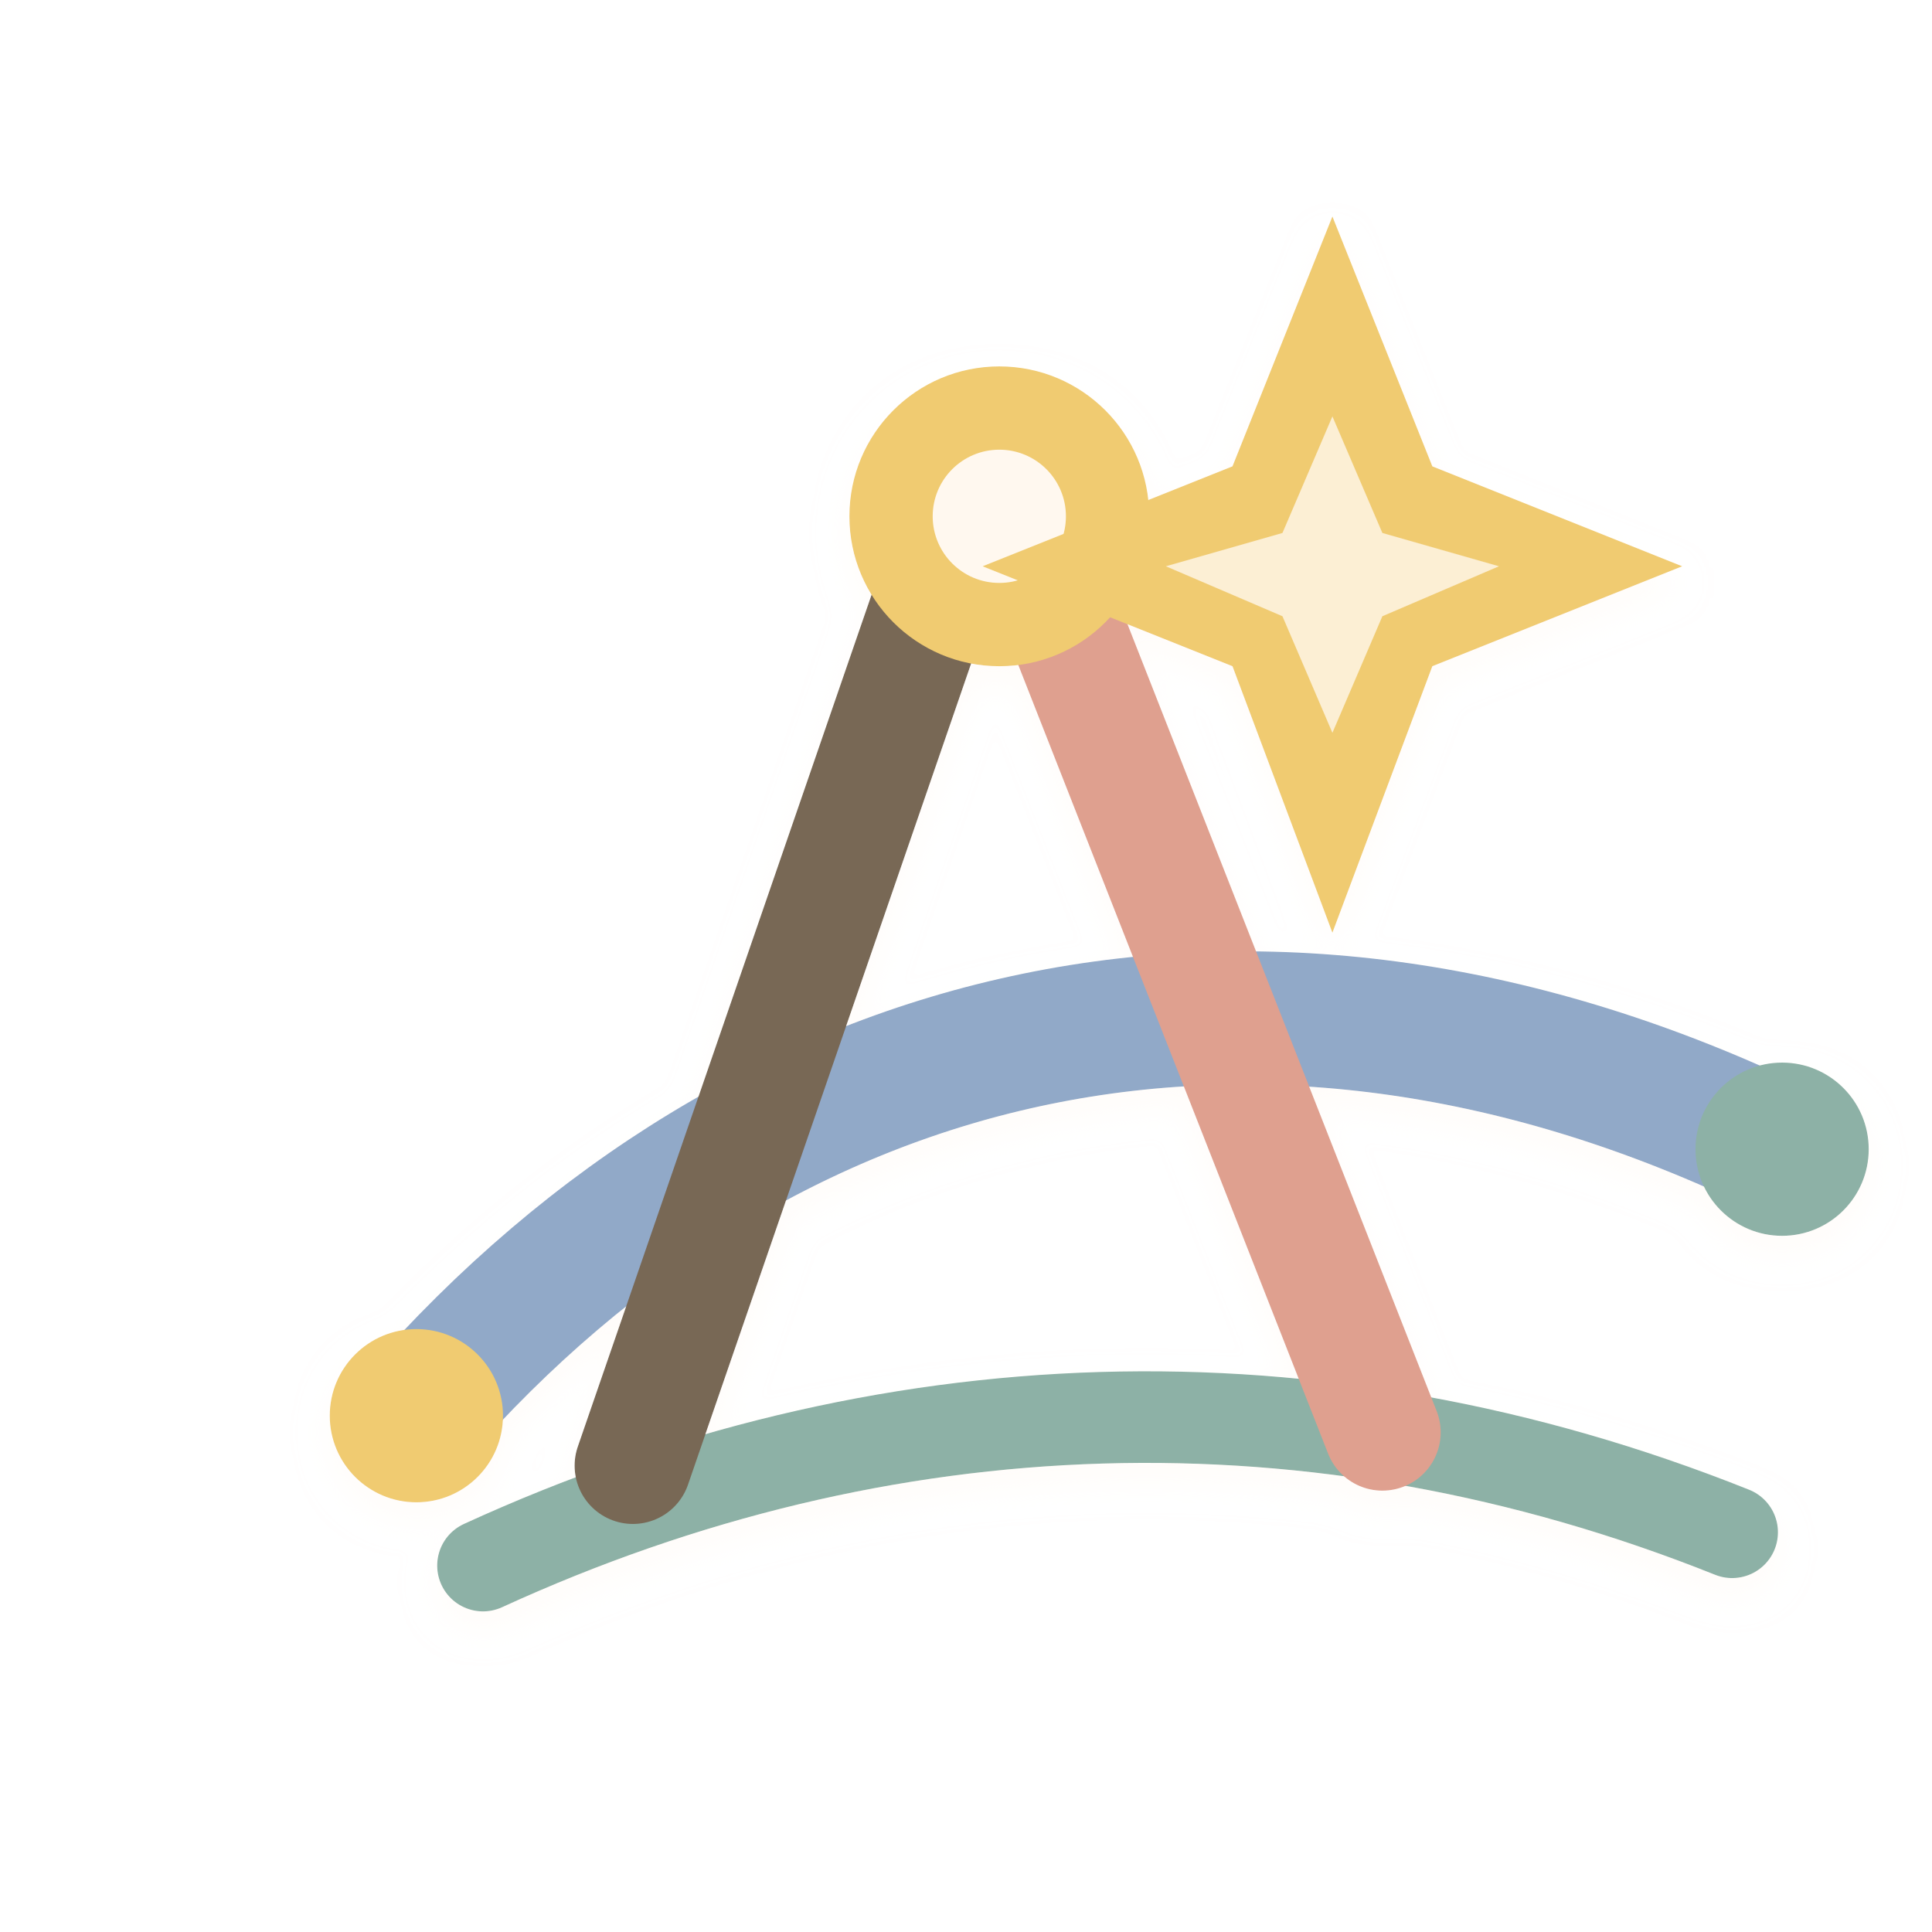
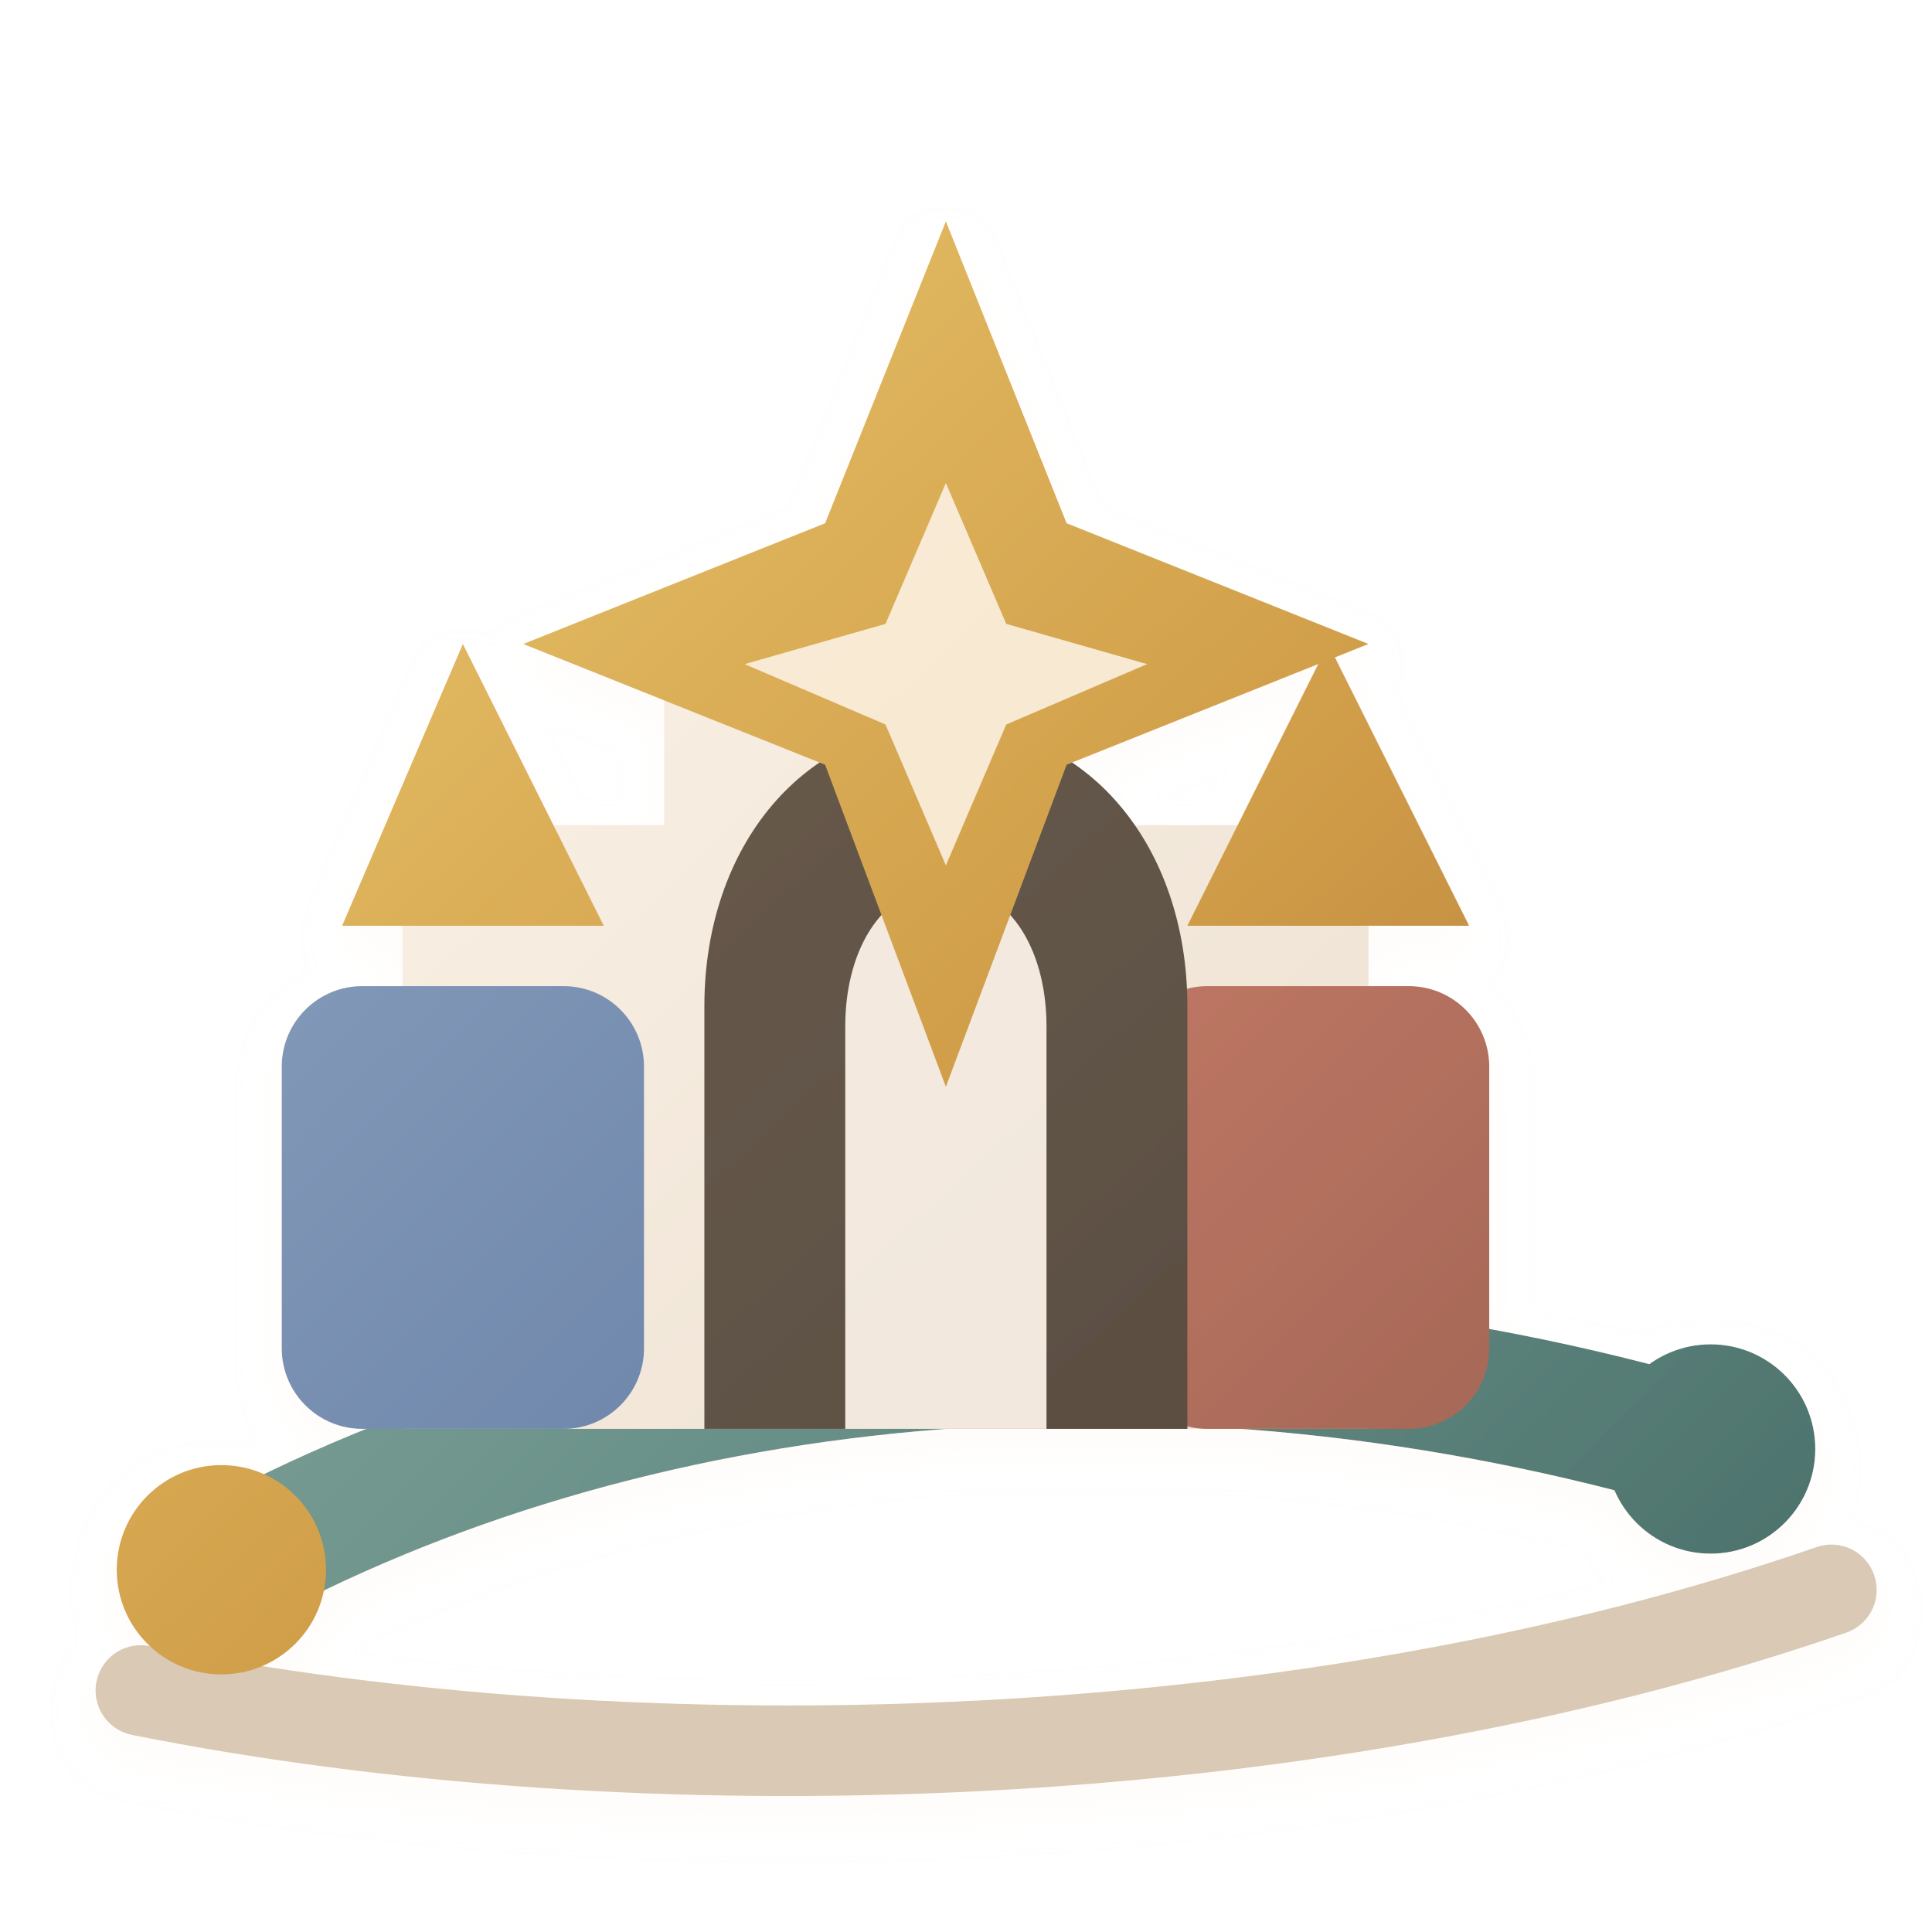
- <svg xmlns="http://www.w3.org/2000/svg" width="128" height="128" viewBox="6 6 116 116" role="img" aria-label="Imagineer icon">
+ <svg xmlns="http://www.w3.org/2000/svg" width="128" height="128" viewBox="20 18 96 94" role="img" aria-label="Imagineer icon">
  <defs>
-     <filter id="d" x="-35%" y="-35%" width="170%" height="170%">
-       <feDropShadow dx="0" dy="10" stdDeviation="6" flood-color="#2b211d" flood-opacity=".15" />
+     <filter id="d" x="-35%" y="-35%" width="170%" height="170%" color-interpolation-filters="sRGB">
+       <feDropShadow dx="0" dy="10" stdDeviation="6" flood-color="#2b211d" flood-opacity=".14" />
      <feDropShadow dx="0" dy="1" stdDeviation="1" flood-color="#fffaf4" flood-opacity=".5" />
    </filter>
-     <linearGradient id="blue" x1="16" y1="18" x2="108" y2="112">
-       <stop stop-color="#91a9c8" />
-       <stop offset=".58" stop-color="#5f7fa5" />
-       <stop offset="1" stop-color="#344d73" />
+     <linearGradient id="blue" x1="18" y1="18" x2="112" y2="112" gradientUnits="userSpaceOnUse">
+       <stop stop-color="#9fb1cc" />
+       <stop offset=".58" stop-color="#6d86aa" />
+       <stop offset="1" stop-color="#465c80" />
    </linearGradient>
-     <linearGradient id="gold" x1="20" y1="16" x2="108" y2="112">
-       <stop stop-color="#f0cb71" />
-       <stop offset=".58" stop-color="#c58c42" />
-       <stop offset="1" stop-color="#8a5e2f" />
+     <linearGradient id="gold" x1="18" y1="14" x2="110" y2="112" gradientUnits="userSpaceOnUse">
+       <stop stop-color="#f3d77a" />
+       <stop offset=".58" stop-color="#cf9b47" />
+       <stop offset="1" stop-color="#9b6936" />
    </linearGradient>
-     <linearGradient id="teal" x1="18" y1="20" x2="108" y2="112">
-       <stop stop-color="#8db1a6" />
-       <stop offset=".56" stop-color="#5d877f" />
-       <stop offset="1" stop-color="#3b625e" />
+     <linearGradient id="teal" x1="16" y1="20" x2="112" y2="114" gradientUnits="userSpaceOnUse">
+       <stop stop-color="#9cb9af" />
+       <stop offset=".56" stop-color="#6b928a" />
+       <stop offset="1" stop-color="#426762" />
    </linearGradient>
-     <linearGradient id="clay" x1="18" y1="18" x2="108" y2="114">
-       <stop stop-color="#dfa08f" />
-       <stop offset=".55" stop-color="#bf765f" />
-       <stop offset="1" stop-color="#895544" />
+     <linearGradient id="clay" x1="18" y1="18" x2="110" y2="112" gradientUnits="userSpaceOnUse">
+       <stop stop-color="#e0a092" />
+       <stop offset=".56" stop-color="#bf7764" />
+       <stop offset="1" stop-color="#8d594a" />
    </linearGradient>
-     <linearGradient id="line" x1="18" y1="14" x2="108" y2="116">
-       <stop stop-color="#786755" />
-       <stop offset="1" stop-color="#4c4035" />
+     <linearGradient id="stone" x1="24" y1="24" x2="106" y2="110" gradientUnits="userSpaceOnUse">
+       <stop stop-color="#fff7ee" />
+       <stop offset="1" stop-color="#e7dac8" />
+     </linearGradient>
+     <linearGradient id="ink" x1="24" y1="20" x2="108" y2="112" gradientUnits="userSpaceOnUse">
+       <stop stop-color="#756555" />
+       <stop offset="1" stop-color="#4f453a" />
    </linearGradient>
  </defs>
  <g filter="url(#d)">
-     <path d="M31 91c21-24 51-31 82-16" fill="none" stroke="url(#blue)" stroke-width="8" stroke-linecap="round" />
-     <path d="M35 100c24-11 50-12 75-2" fill="none" stroke="url(#teal)" stroke-width="5.5" stroke-linecap="round" />
-     <path d="M64 36 44 94" fill="none" stroke="url(#line)" stroke-width="7" stroke-linecap="round" />
-     <path d="M67 36 89 92" fill="none" stroke="url(#clay)" stroke-width="7" stroke-linecap="round" />
-     <circle cx="66" cy="37" r="9" fill="url(#gold)" />
-     <circle cx="66" cy="37" r="4" fill="#fff8ef" />
-     <path d="M86 19 92 34 107 40 92 46 86 62 80 46 65 40 80 34z" fill="url(#gold)" />
-     <path d="M86 31 89 38 96 40 89 43 86 50 83 43 76 40 83 38z" fill="#fff8ef" opacity=".78" />
-     <circle cx="31" cy="91" r="5.2" fill="url(#gold)" />
-     <circle cx="113" cy="75" r="5.2" fill="url(#teal)" />
+     <path d="M31 95c20-11 47-14 74-6" fill="none" stroke="url(#teal)" stroke-width="6.5" stroke-linecap="round" />
+     <path d="M27 101c25 5 58 4 84-5" fill="none" stroke="#d9c9b5" stroke-width="4.5" stroke-linecap="round" />
+     <path d="M40 88V58h13V47l9 8 9-8v11h17v30Z" fill="url(#stone)" />
+     <rect x="34" y="66" width="18" height="22" rx="4" fill="url(#blue)" />
+     <rect x="76" y="66" width="18" height="22" rx="4" fill="url(#clay)" />
+     <path d="M37 63 43 49l7 14ZM79 63l7-14 7 14Z" fill="url(#gold)" />
+     <path d="M55 88V67c0-8 5-14 12-14s12 6 12 14v21Z" fill="url(#ink)" />
+     <path d="M62 88V68c0-4 2-7 5-7s5 3 5 7v20Z" fill="#fff5eb" opacity=".92" />
+     <path d="M67 28 73 43 88 49 73 55 67 71 61 55 46 49 61 43Z" fill="url(#gold)" />
+     <path d="M67 41 70 48 77 50 70 53 67 60 64 53 57 50 64 48Z" fill="#fff8ef" opacity=".82" />
+     <circle cx="31" cy="95" r="5.2" fill="url(#gold)" />
+     <circle cx="105" cy="89" r="5.2" fill="url(#teal)" />
  </g>
</svg>
